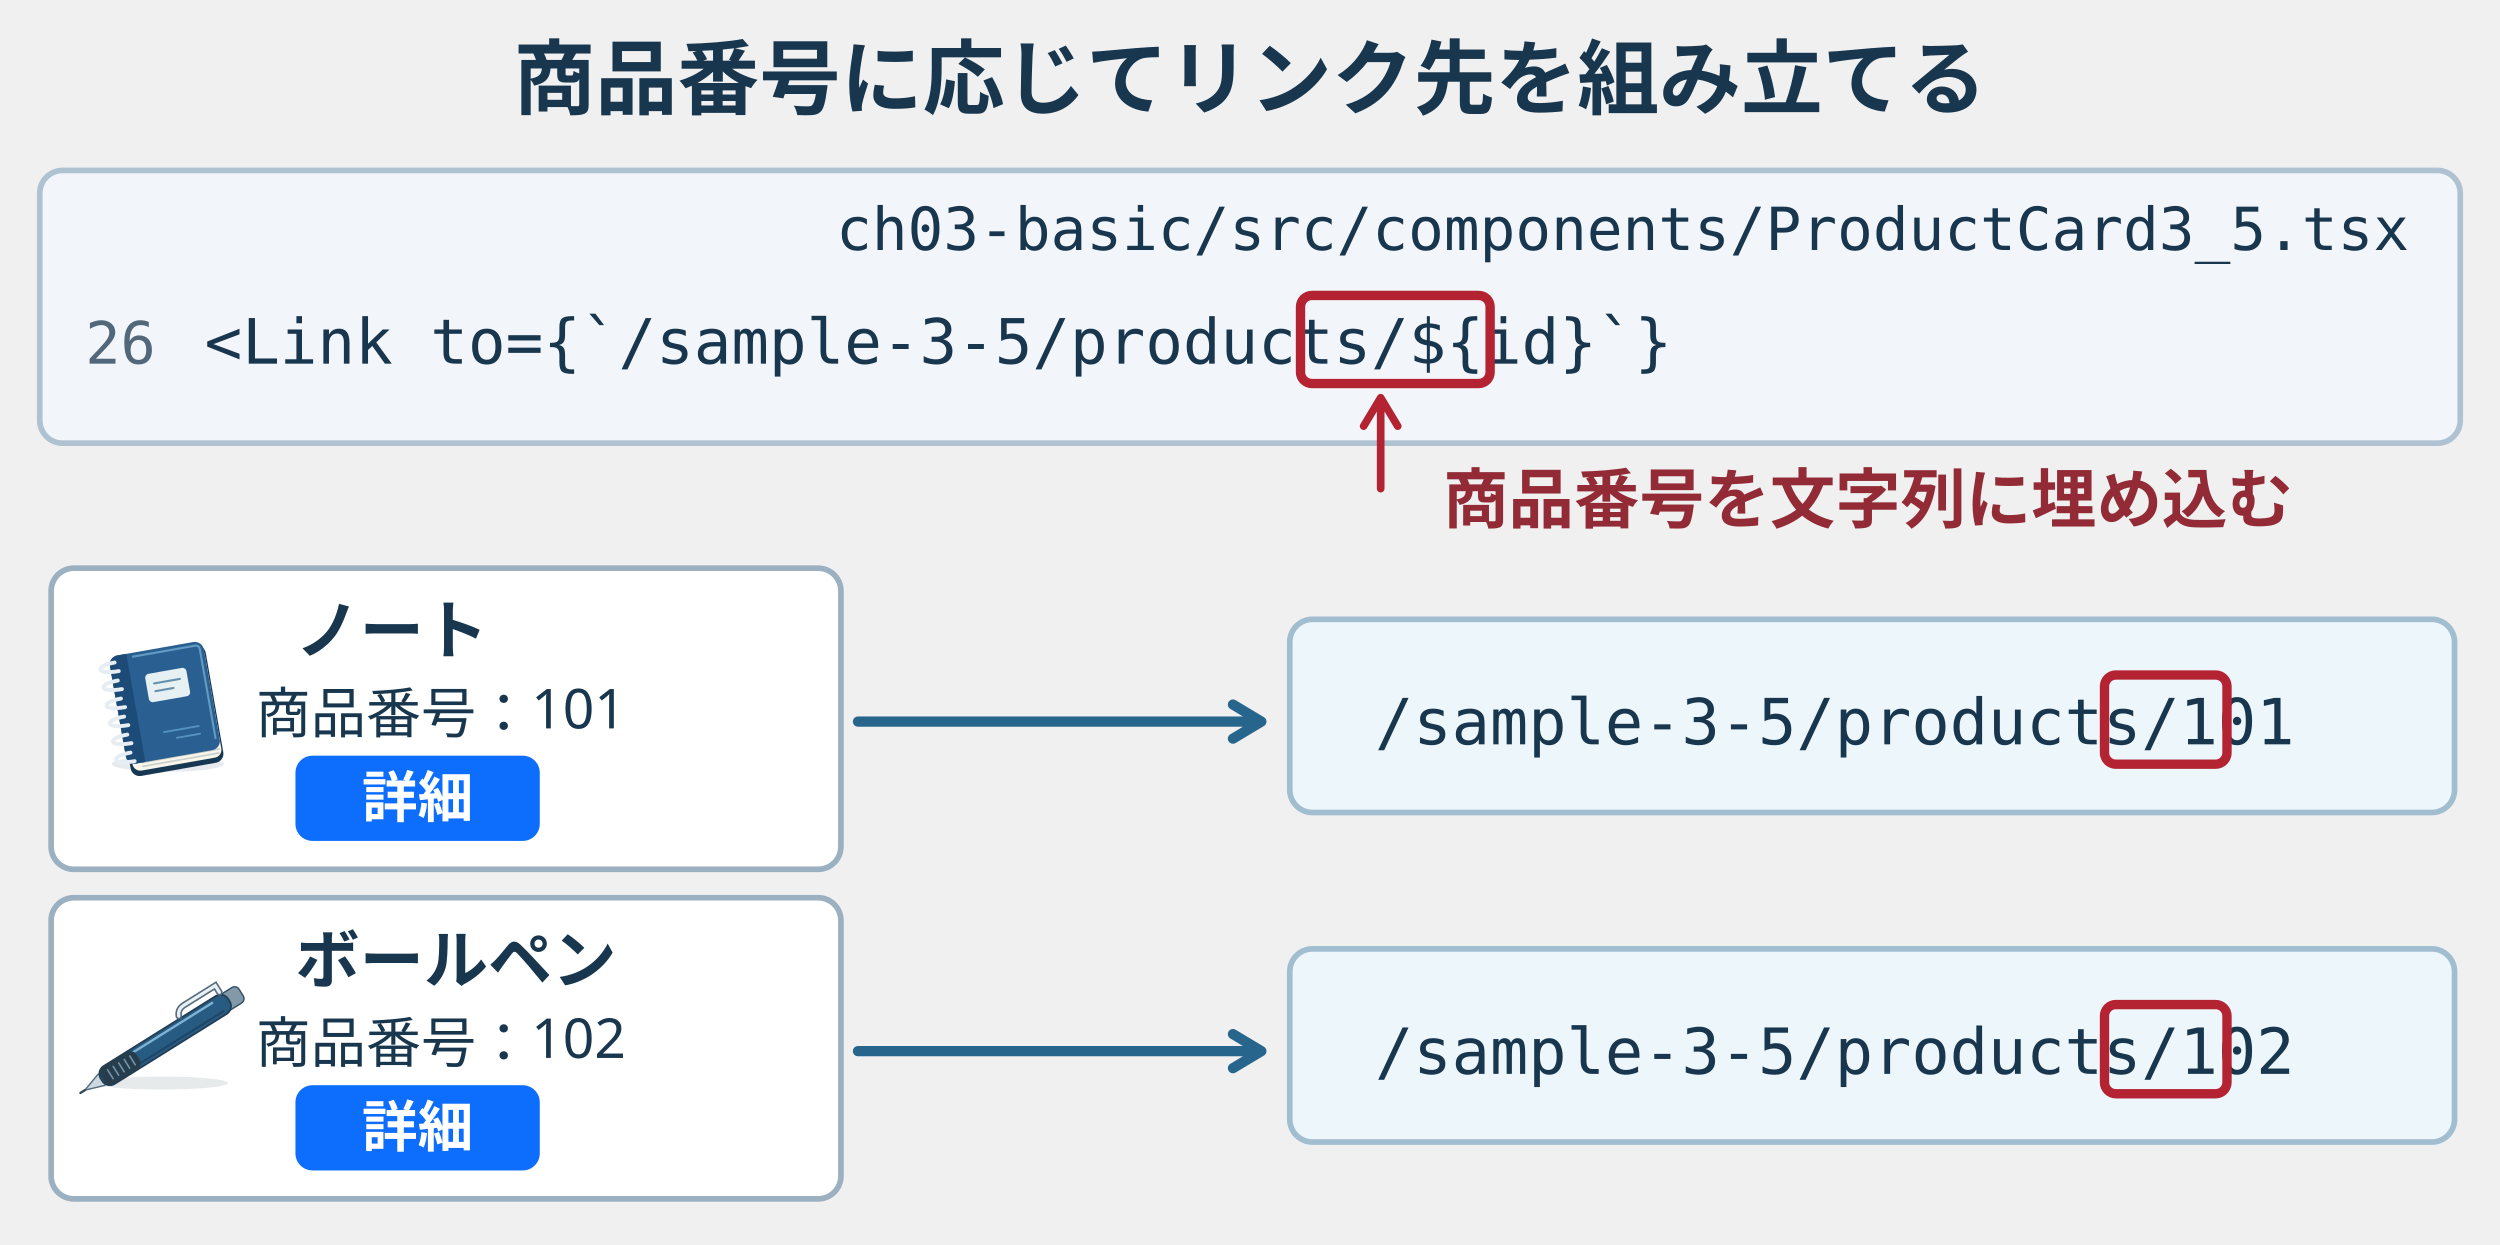
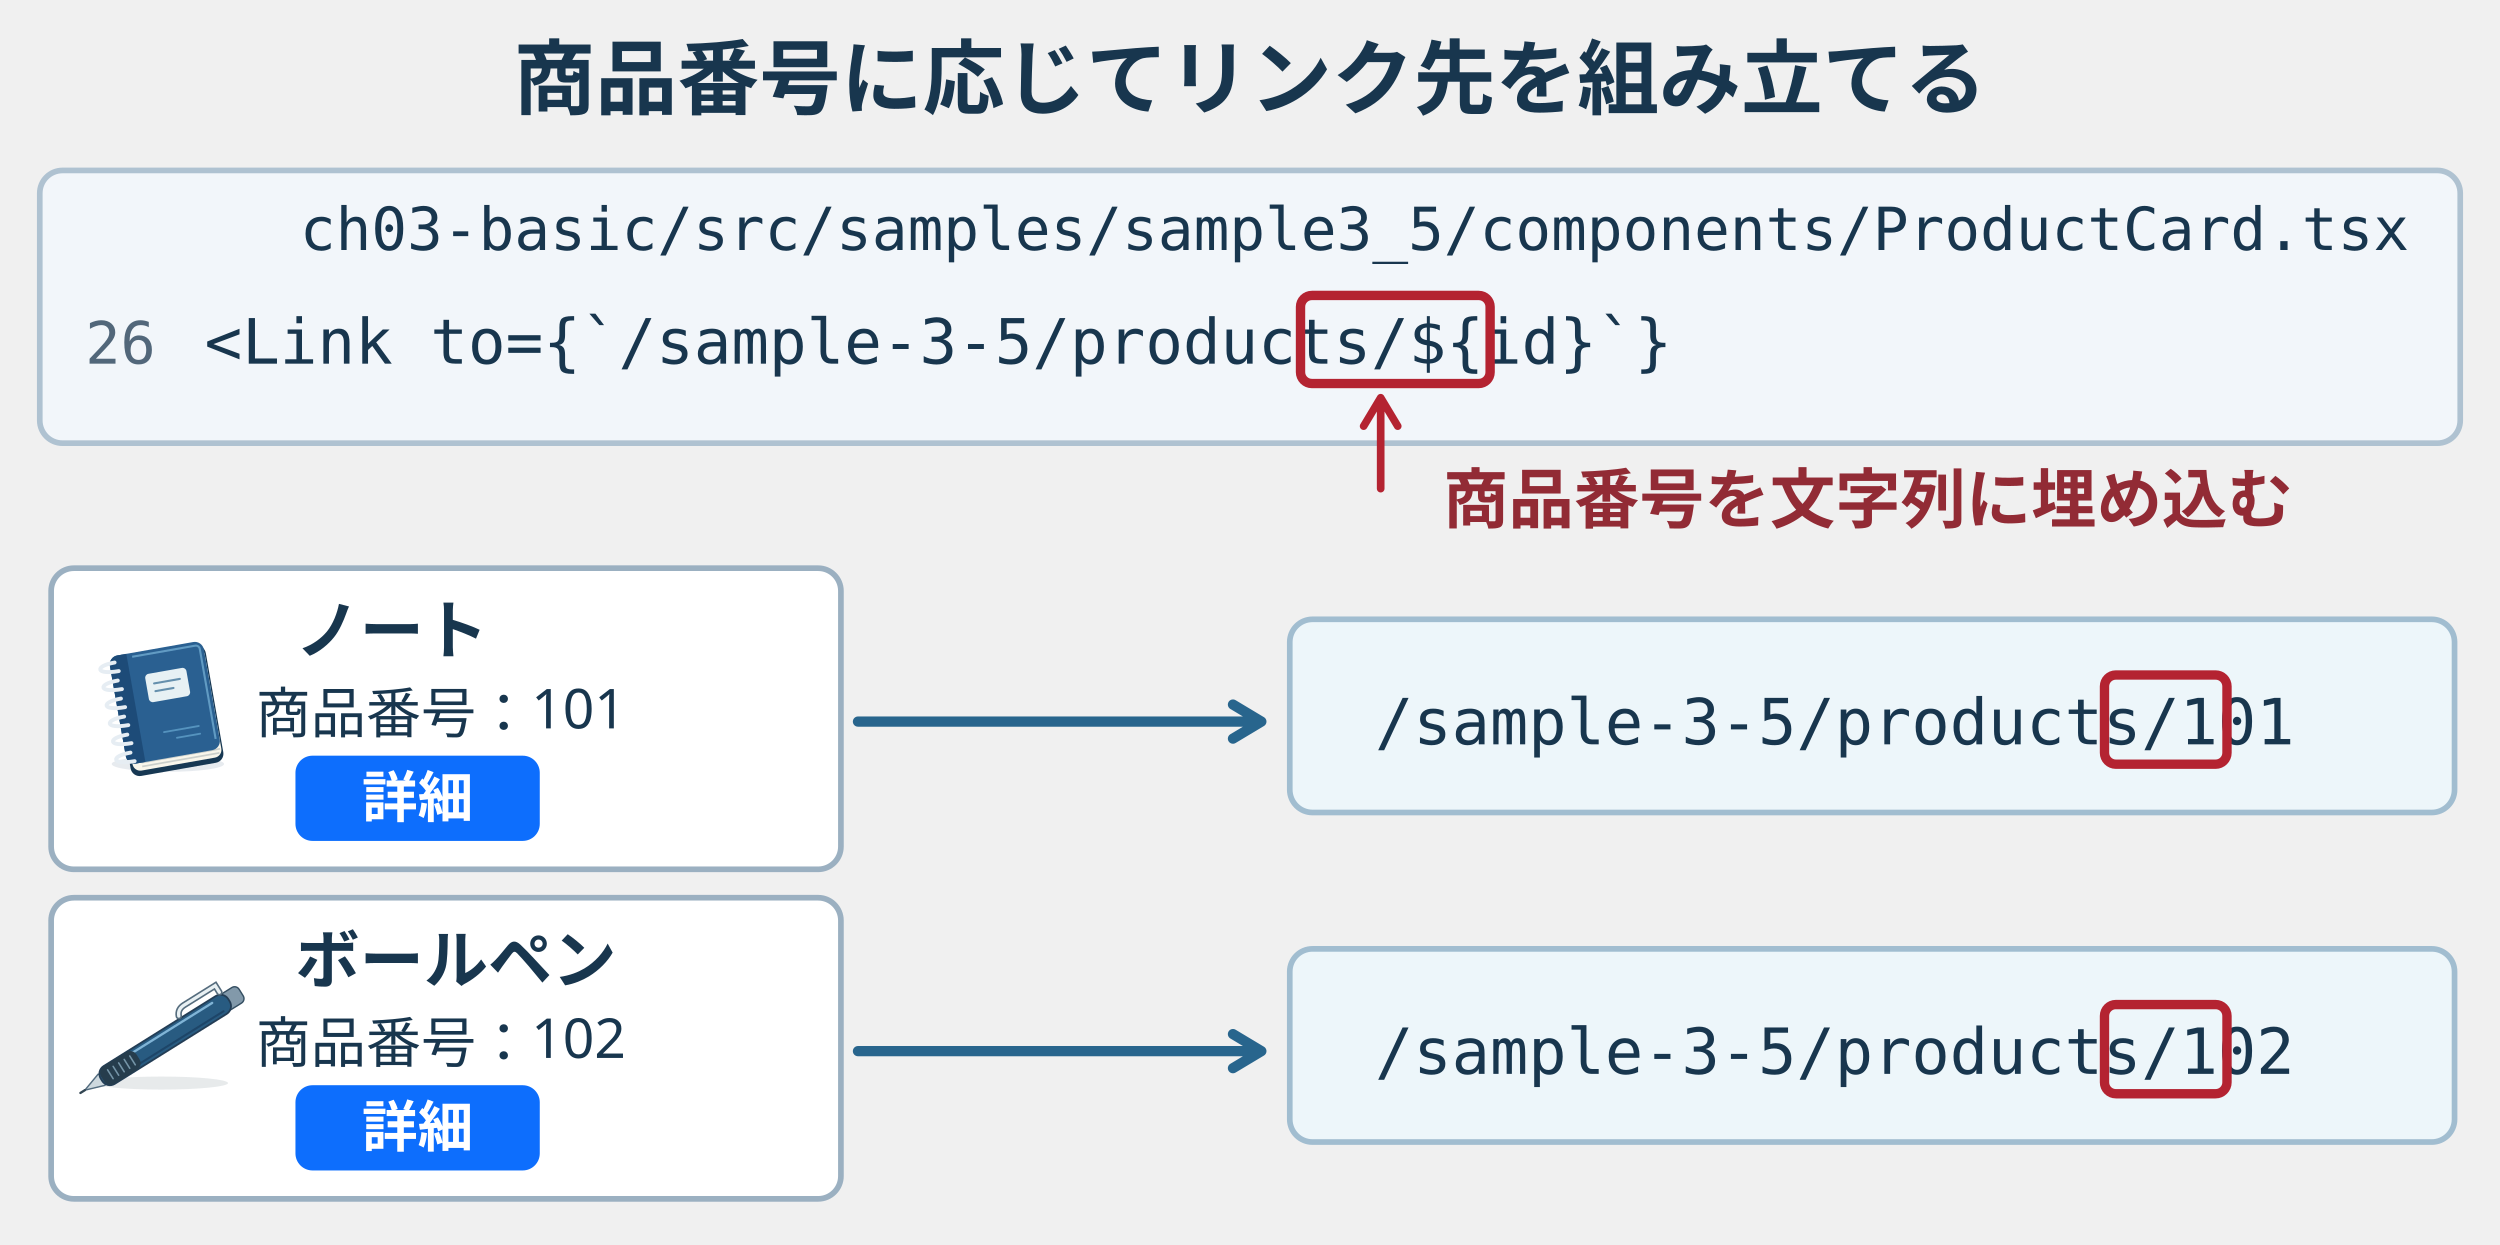
<svg xmlns="http://www.w3.org/2000/svg" width="440" height="219" viewBox="0 0 440 219" font-family="Meiryo, sans-serif" role="img">
  <text x="220.0" y="19" font-size="14.4" fill="#18364e" text-anchor="middle" font-weight="700">商品番号に応じてリンク先を組み立てる</text>
  <rect x="7" y="30" width="426" height="48" rx="4" fill="#f2f6fa" stroke="#afc2d1" stroke-width="1" />
-   <text x="424" y="44" font-size="10.45" fill="#18364e" text-anchor="end" font-family="Consolas, MS Gothic, monospace">ch03-basic/src/components/ProductCard3_5.tsx</text>
+   <text x="424" y="44" font-size="10.45" fill="#18364e" text-anchor="end" font-family="Consolas, MS Gothic, monospace">ch03-basic/src/samples/sample3_5/components/ProductCard.tsx</text>
  <text x="15" y="64" font-size="10.3" fill="#52677a" text-anchor="start" font-family="Consolas, MS Gothic, monospace">26</text>
  <text x="36.00 42.07 48.15 54.22 60.30 66.37 72.45 78.52 84.60 90.67 96.75 102.82 108.90 114.97 121.05 127.12 133.20 139.27 145.35 151.42 157.50 163.57 169.64 175.72 181.79 187.87 193.94 200.02 206.09 212.17 218.24 224.32 230.39 236.47 242.54 248.62 254.69 260.77 266.84" y="64" font-family="Consolas, MS Gothic, monospace" font-size="11" fill="#18364e" xml:space="preserve">&lt;Link to={`/sample-3-5/products/${id}`}</text>
  <rect x="228.89" y="52" width="33.37" height="15.5" rx="2" fill="none" stroke="#b42331" stroke-width="1.65" />
  <text x="254" y="92" font-size="11.5" fill="#922b35" text-anchor="start" font-weight="700">商品番号を文字列に埋め込む</text>
  <path d="M243 86L243 70M240.00 75.00L243 70L246.00 75.00" fill="none" stroke="#b42331" stroke-width="1.35" stroke-linecap="round" stroke-linejoin="round" />
  <rect x="9" y="100" width="139" height="53" rx="4" fill="#fff" stroke="#9bb0c1" stroke-width="1" />
  <g transform="translate(10 111) scale(0.23)">
    <ellipse cx="85" cy="102" rx="43" ry="6" fill="#24456b" opacity=".11" />
    <g transform="rotate(-10 84 60)">
      <rect x="49" y="16" width="72" height="91" rx="7" fill="#173853" />
      <rect x="51" y="18" width="69" height="85" rx="6" fill="#f9f6eb" />
      <path d="M58 97h61m-61 3h60" fill="none" stroke="#cbcfcb" stroke-width="1.3" />
      <rect x="47" y="13" width="73" height="84" rx="7" fill="#2a6091" />
      <path d="M54 13h7v84h-7a7 7 0 0 1-7-7V20a7 7 0 0 1 7-7Z" fill="#1d4b78" />
      <path d="M65 16h49a3 3 0 0 1 3 3v70" fill="none" stroke="#619bc3" stroke-width="1.6" />
      <rect x="72" y="31" width="32" height="22" rx="3" fill="#e7f1f4" />
      <path d="M78 39h20m-20 6h14" stroke="#6590ad" stroke-width="1.6" stroke-linecap="round" />
      <path d="M79 77h27m-18 6h18" stroke="#5593be" stroke-width="1.4" stroke-linecap="round" />
      <g fill="none" stroke="#e6edf3" stroke-width="3" stroke-linecap="round">
        <path d="M53 25c-18 0-18-7-2-7m2 21c-18 0-18-7-2-7m2 21c-18 0-18-7-2-7m2 21c-18 0-18-7-2-7m2 21c-18 0-18-7-2-7m2 21c-18 0-18-7-2-7" />
      </g>
    </g>
  </g>
  <text x="52" y="115" font-size="11.3" fill="#18364e" text-anchor="start" font-weight="700">ノート</text>
  <text x="45" y="129" font-size="9.7" fill="#18364e" text-anchor="start">商品番号：101</text>
  <rect x="52" y="133" width="43" height="15" rx="3" fill="#0d6efd" />
  <text x="73.5" y="143.832" font-size="9.8" fill="#fff" text-anchor="middle" font-weight="700">詳細</text>
  <path d="M151 127L222 127M217.00 124.00L222 127L217.00 130.00" fill="none" stroke="#28658d" stroke-width="1.8" stroke-linecap="round" stroke-linejoin="round" />
  <rect x="227" y="109" width="205" height="34" rx="4" fill="#edf6fa" stroke="#a1bdd0" stroke-width="1" />
  <text x="242.00 248.19 254.37 260.56 266.74 272.93 279.11 285.30 291.48 297.67 303.85 310.04 316.22 322.41 328.59 334.78 340.96 347.15 353.33 359.52 365.70 371.89 378.07 384.26" y="131" font-family="Consolas, MS Gothic, monospace" font-size="11.2" fill="#18364e" xml:space="preserve">/sample-3-5/products/101</text>
  <rect x="370.39" y="118.8" width="21.56" height="15.7" rx="2" fill="none" stroke="#b42331" stroke-width="1.65" />
  <rect x="9" y="158" width="139" height="53" rx="4" fill="#fff" stroke="#9bb0c1" stroke-width="1" />
  <g transform="translate(10 169) scale(0.23)">
    <ellipse cx="80" cy="94" rx="51" ry="5" fill="#22424d" opacity=".11" />
    <g transform="rotate(-32 84 58)">
      <path d="M24 55 9 60l15 5 8-5Z" fill="#cdd8de" stroke="#536c7f" stroke-width="1.1" />
      <path d="M9 60H5" stroke="#334653" stroke-width="1.8" stroke-linecap="round" />
      <rect x="133" y="53" width="17" height="14" rx="4" fill="#8299aa" stroke="#344e61" stroke-width="1.1" />
      <rect x="24" y="52" width="115" height="16" rx="7" fill="#285b81" stroke="#233d55" stroke-width="1.4" />
      <path d="M30 55h97" stroke="#80b4d6" stroke-width="1.8" stroke-linecap="round" />
      <path d="M33 65h98" stroke="#1d4568" stroke-width="1.6" stroke-linecap="round" />
      <rect x="25" y="52" width="32" height="16" rx="6" fill="#263d4d" />
      <path d="M32 56v8m5-8v8m5-8v8m5-8v8m5-8v8" stroke="#7595a8" stroke-width="1.2" stroke-linecap="round" />
      <path d="M136 51v-6h-28q-6 0-8 5" fill="none" stroke="#556c7d" stroke-width="5" stroke-linecap="round" />
      <path d="M136 51v-6h-28q-6 0-8 5" fill="none" stroke="#e8f0f3" stroke-width="2.5" stroke-linecap="round" />
    </g>
  </g>
  <text x="52" y="173" font-size="11.3" fill="#18364e" text-anchor="start" font-weight="700">ボールペン</text>
  <text x="45" y="187" font-size="9.7" fill="#18364e" text-anchor="start">商品番号：102</text>
  <rect x="52" y="191" width="43" height="15" rx="3" fill="#0d6efd" />
  <text x="73.5" y="201.832" font-size="9.8" fill="#fff" text-anchor="middle" font-weight="700">詳細</text>
  <path d="M151 185L222 185M217.00 182.00L222 185L217.00 188.00" fill="none" stroke="#28658d" stroke-width="1.8" stroke-linecap="round" stroke-linejoin="round" />
  <rect x="227" y="167" width="205" height="34" rx="4" fill="#edf6fa" stroke="#a1bdd0" stroke-width="1" />
  <text x="242.00 248.19 254.37 260.56 266.74 272.93 279.11 285.30 291.48 297.67 303.85 310.04 316.22 322.41 328.59 334.78 340.96 347.15 353.33 359.52 365.70 371.89 378.07 384.26" y="189" font-family="Consolas, MS Gothic, monospace" font-size="11.2" fill="#18364e" xml:space="preserve">/sample-3-5/products/102</text>
  <rect x="370.39" y="176.8" width="21.56" height="15.7" rx="2" fill="none" stroke="#b42331" stroke-width="1.65" />
</svg>
